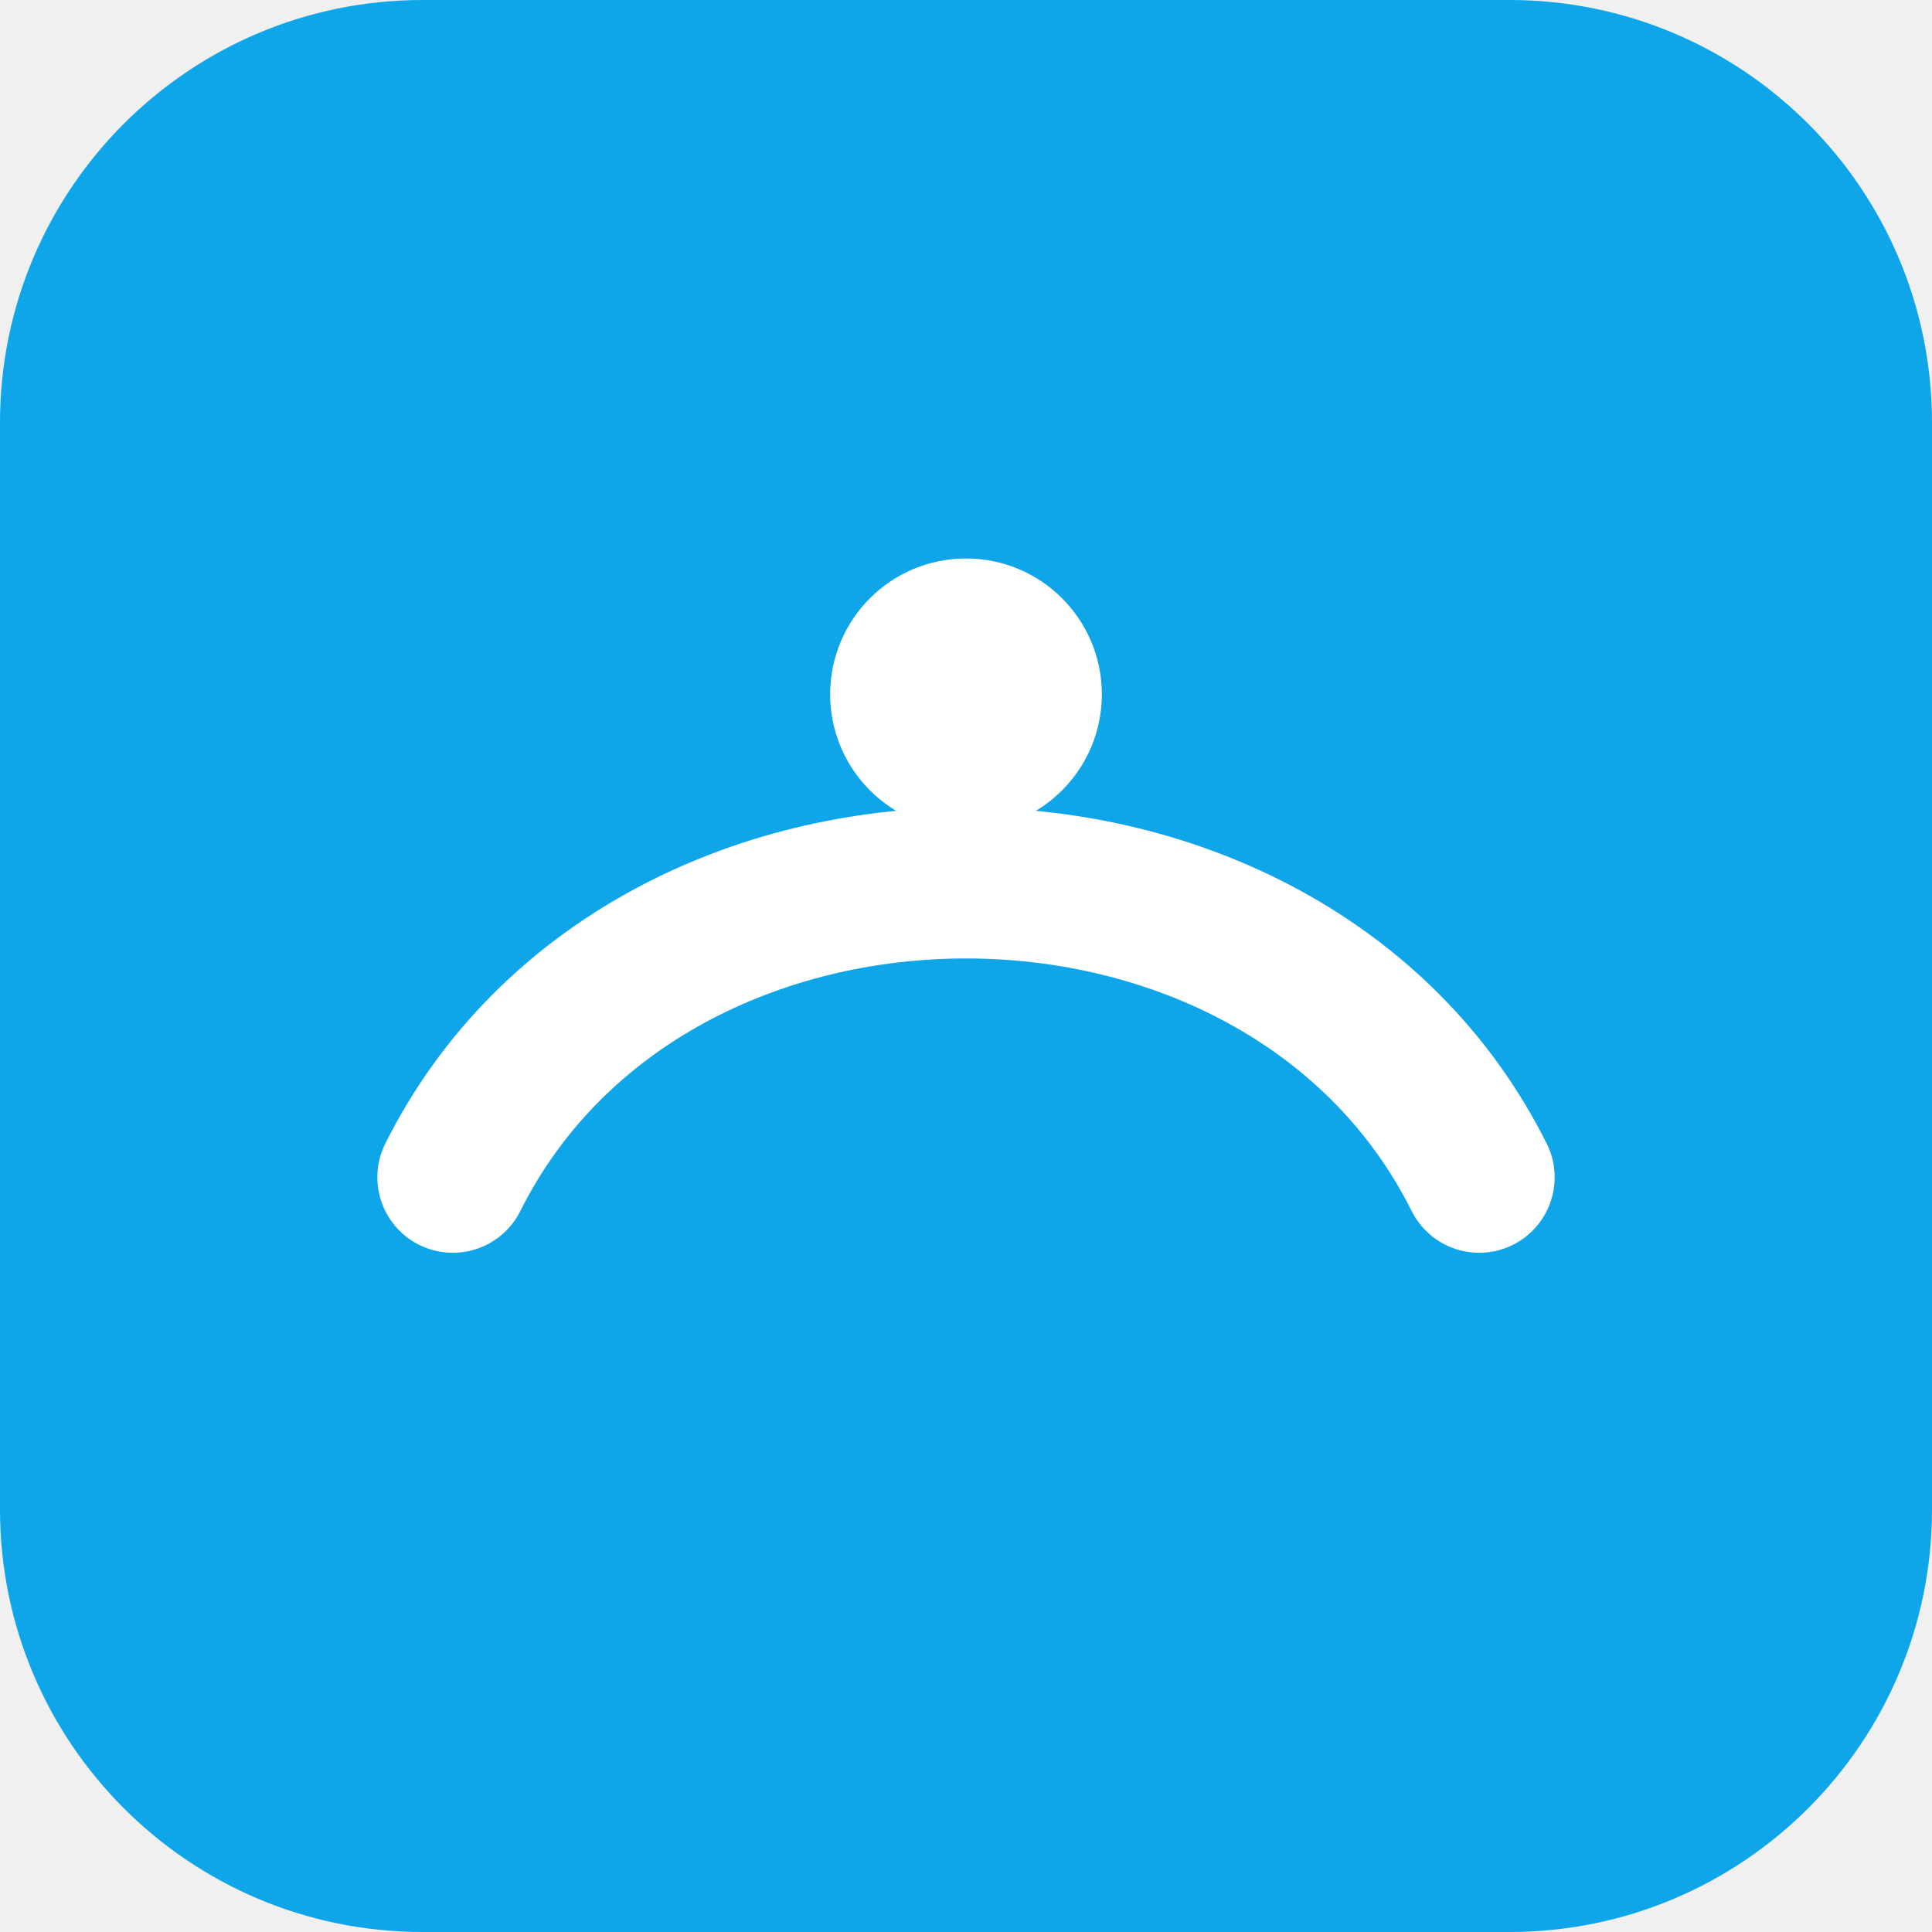
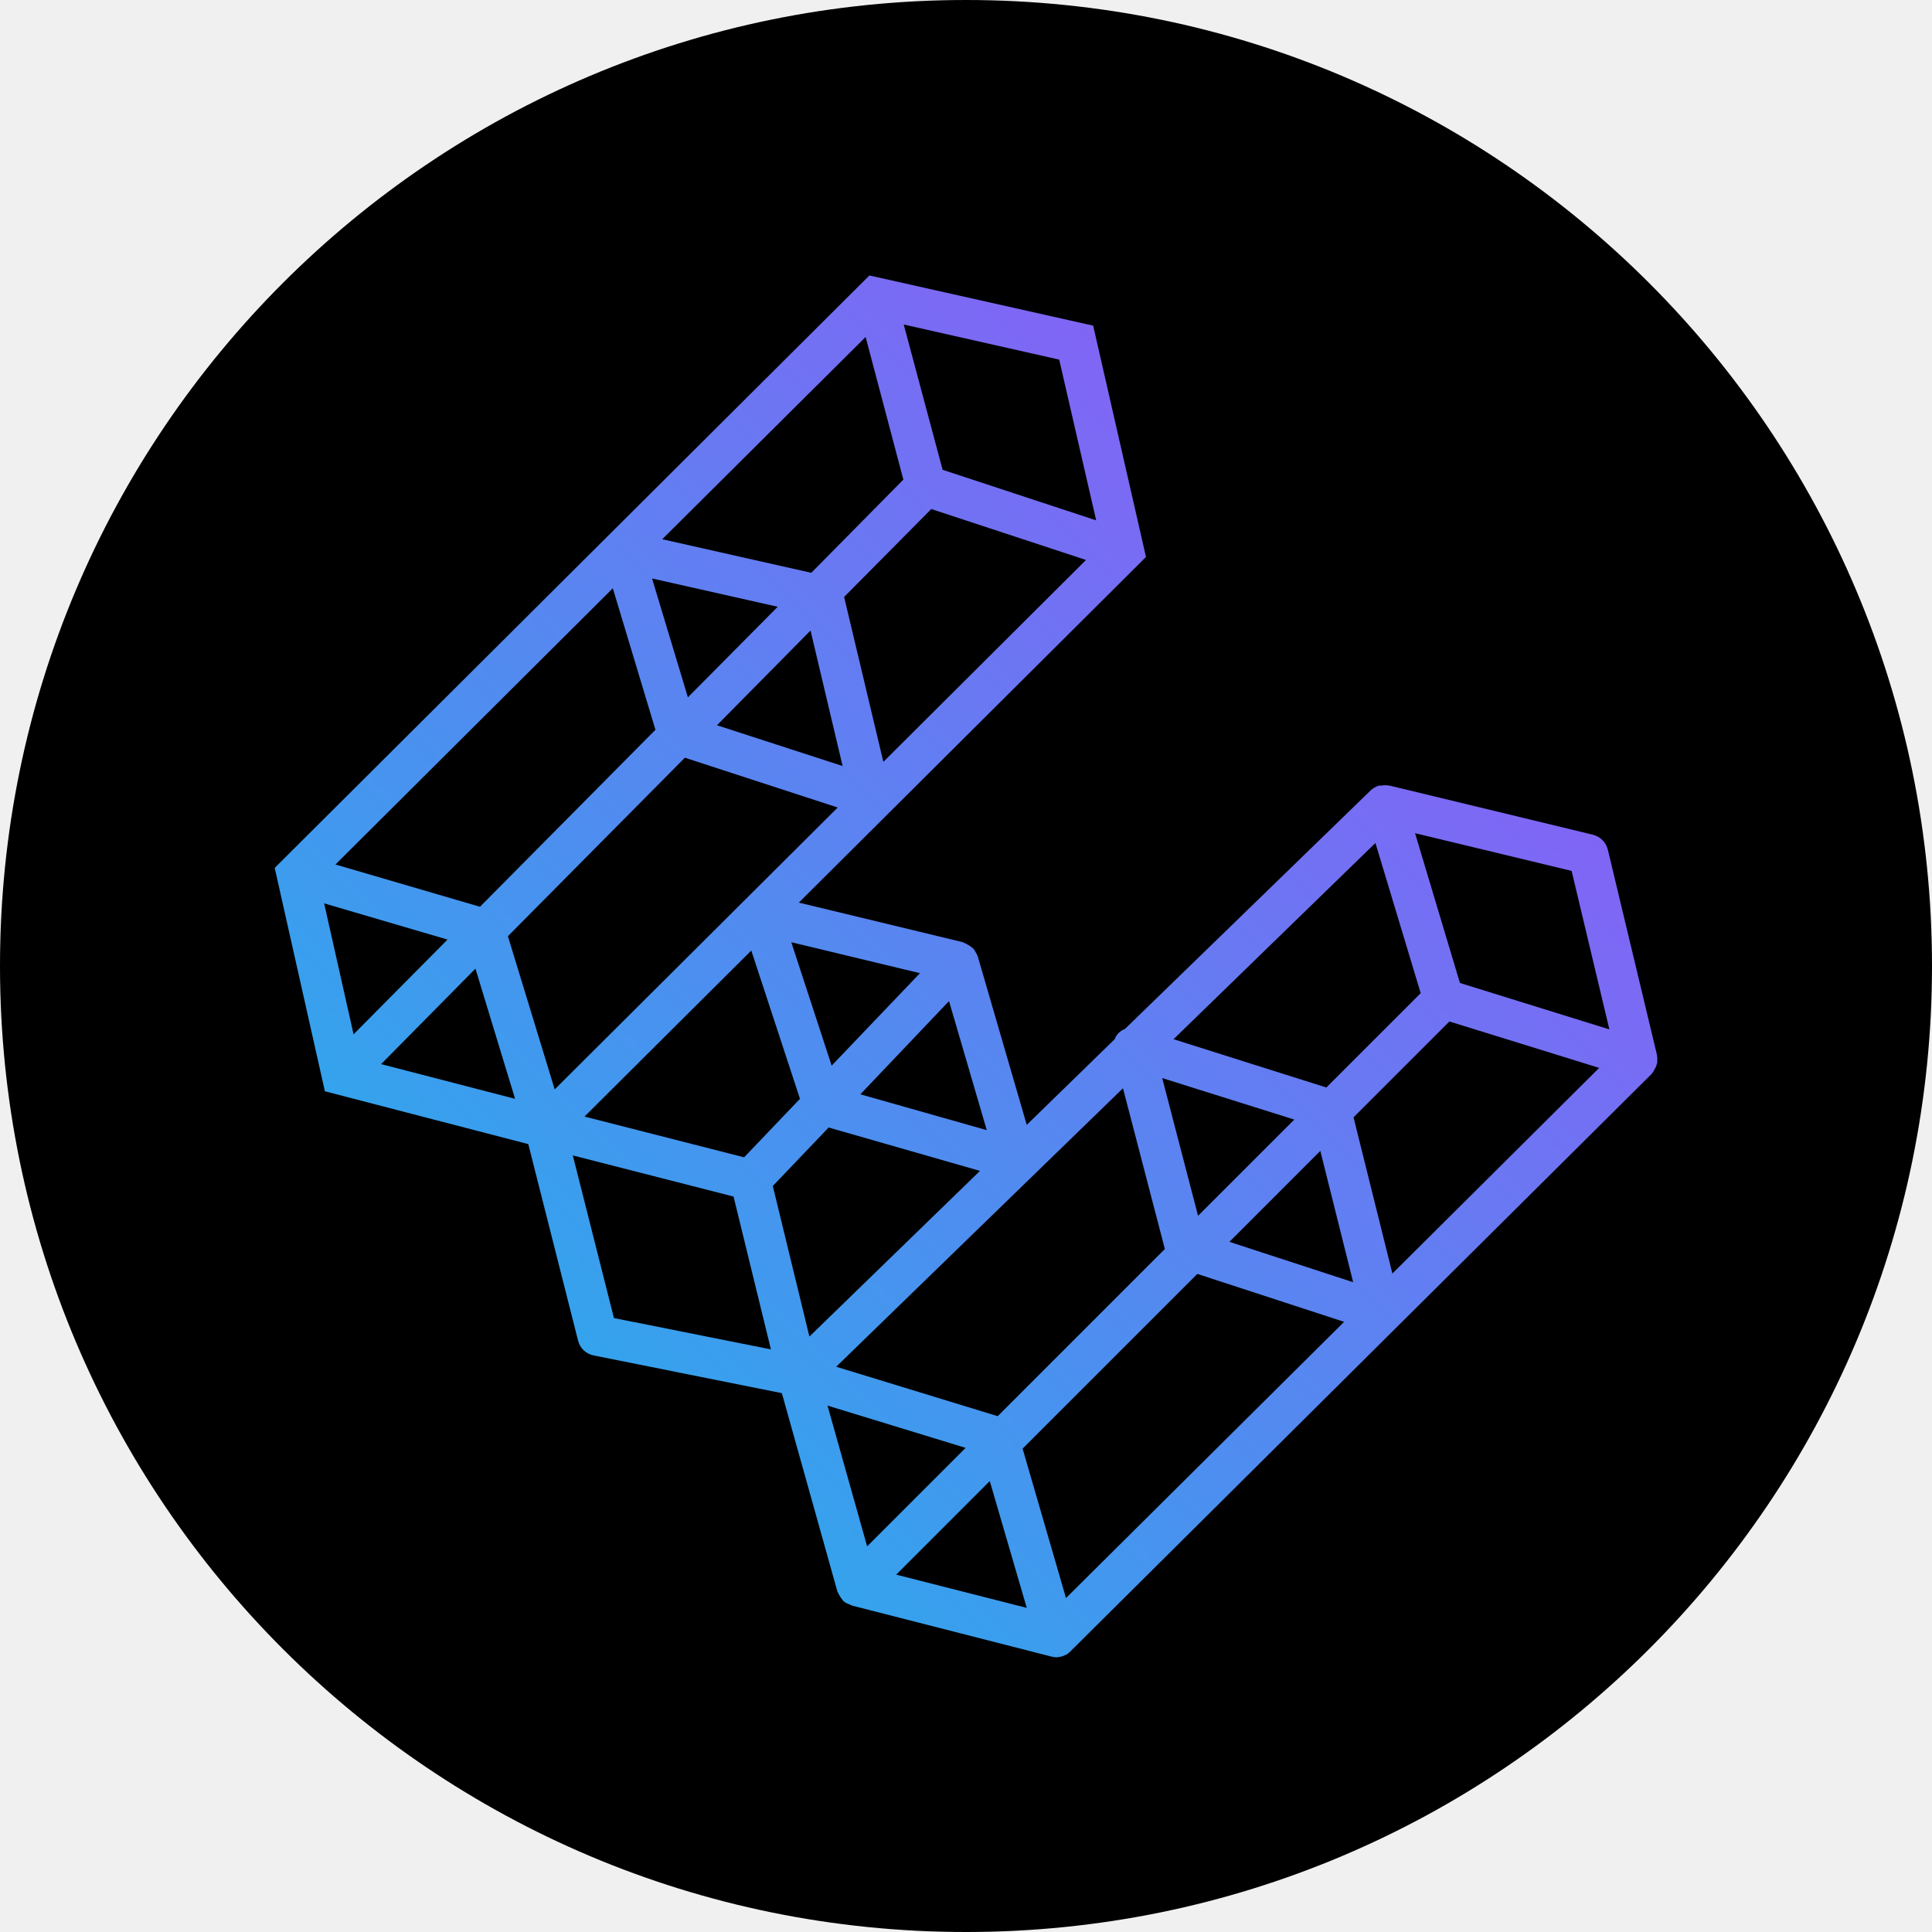
- <svg xmlns="http://www.w3.org/2000/svg" viewBox="0 0 64 64" role="img" aria-label="Ether.fi">
-   <rect width="64" height="64" rx="14" fill="#0ea5e9" />
-   <path d="M15 39c6.5-13 27.5-13 34 0" fill="none" stroke="#ffffff" stroke-width="5" stroke-linecap="round" />
-   <circle cx="32" cy="23" r="4.5" fill="#ffffff" />
+ <svg xmlns="http://www.w3.org/2000/svg" version="1.1" id="CIRCLE_OUTLINE_BLACK" x="0px" y="0px" viewBox="0 0 512 512" style="enable-background:new 0 0 512 512;" xml:space="preserve">
+   <style type="text/css">
+ 	.st0{fill:url(#SVGID_1_);}
+ </style>
+   <circle cx="256" cy="256" r="256" />
+   <linearGradient id="SVGID_1_" gradientUnits="userSpaceOnUse" x1="154.67" y1="151.981" x2="357.89" y2="355.202" gradientTransform="matrix(1 0 0 -1 0 509.7513)">
+     <stop offset="0" style="stop-color:#34A3ED" />
+     <stop offset="0.999" style="stop-color:#8165F5" />
+   </linearGradient>
+   <path class="st0" d="M439,282.3C439,282.2,439,282.2,439,282.3c0-0.2,0-0.3,0.1-0.3c0.1-0.3,0.1-0.6,0.1-1c0-0.1,0-0.2,0-0.4  c0-0.3,0-0.6-0.1-0.9c0-0.1,0-0.1,0-0.2l-13-54.3c-0.5-2-2-3.5-4-4l-53.8-13c-0.1,0-0.2,0-0.3,0c-0.3-0.1-0.5-0.1-0.8-0.1  c-0.1,0-0.3,0-0.4,0c-0.3,0-0.6,0.1-1,0.1c-0.1,0-0.2,0-0.3,0c0,0-0.1,0-0.1,0c-0.4,0.1-0.7,0.3-1.1,0.5c-0.1,0-0.1,0.1-0.2,0.1  c-0.3,0.2-0.6,0.4-0.8,0.6c0,0-0.1,0.1-0.1,0.1l-65.1,63.2c-0.6,0.2-1.2,0.6-1.6,1c-0.5,0.5-0.9,1.1-1.1,1.7l-23.3,22.7l-13-44.7  c0-0.1-0.1-0.3-0.2-0.4c-0.1-0.2-0.1-0.3-0.2-0.4c-0.3-0.6-0.6-1.1-1.1-1.5c0,0,0,0,0,0c0,0,0,0,0,0c-0.5-0.4-1-0.7-1.6-1  c-0.1-0.1-0.3-0.1-0.4-0.2c-0.1,0-0.3-0.1-0.4-0.2l-43.5-10.5l92-91.6l-14-61.3L230.4,73L72.8,230l13.3,59.2l53.9,14l13.2,52.1  c0.5,2,2.1,3.5,4.1,3.9l49.9,10l14.7,52.5c0,0.1,0.1,0.2,0.2,0.4c0.1,0.1,0.1,0.3,0.2,0.4c0.3,0.5,0.6,1.1,1,1.5c0,0,0,0.1,0,0.1  c0,0,0,0,0,0c0.4,0.4,1,0.8,1.6,1c0.2,0.1,0.3,0.1,0.5,0.2c0.1,0.1,0.3,0.1,0.4,0.2l52.8,13.5c0.4,0.1,0.9,0.2,1.3,0.2c0,0,0,0,0,0  c0,0,0,0,0,0s0,0,0,0c0.5,0,0.9-0.1,1.3-0.2c0.1,0,0.1,0,0.2,0c0.1,0,0.2-0.1,0.2-0.1c0.2-0.1,0.4-0.1,0.5-0.2  c0.2-0.1,0.3-0.2,0.5-0.2c0.1-0.1,0.3-0.2,0.4-0.3c0.1-0.1,0.3-0.2,0.4-0.3c0.1-0.1,0.1-0.1,0.2-0.2l153.9-152.9  c0,0,0.1-0.1,0.1-0.1c0.2-0.2,0.4-0.5,0.6-0.8c0-0.1,0.1-0.1,0.1-0.2C438.7,283,438.9,282.6,439,282.3L439,282.3z M369,337.5  l-10.3-41.4l25.4-25.4l39.7,12.3L369,337.5L369,337.5z M282.5,423.5L271,383.9l46.3-46.3l38.9,12.7L282.5,423.5L282.5,423.5z   M219.3,372.5l36.6,11.2l-26.1,26.1L219.3,372.5L219.3,372.5z M297.6,288.4l11.1,42.6l-44.3,44.3l-42.8-13.1L297.6,288.4z   M364.5,223.4l12,39.8l-25,25L311,275.4L364.5,223.4z M358.6,339.8l-32.8-10.7l24.1-24.1L358.6,339.8z M317.5,322.2l-9.5-36.5l35,11  L317.5,322.2z M262.3,392.5l9.8,33.6l-34.6-8.8L262.3,392.5L262.3,392.5z M426.5,272.8l-39.6-12.3l-11.9-39.7l41.5,10L426.5,272.8  L426.5,272.8z M214.5,354.2l-9.7-39.9l14.8-15.5l40.1,11.5L214.5,354.2z M220.4,282.4l-10.7-32.7l34.1,8.2L220.4,282.4L220.4,282.4z   M228,290l23.5-24.7l10,34.2L228,290z M212,291.2l-14.8,15.5l-42.3-10.8l44.2-44L212,291.2L212,291.2z M162.4,155.9l11.3,37.5  l-46.5,46.9l-38.3-11.2L162.4,155.9L162.4,155.9z M239.4,127.1L215,151.8l-39.5-8.9l53.9-53.6L239.4,127.1z M234.1,201.9l-10.4-43.7  l23.1-23.3l41,13.5L234.1,201.9L234.1,201.9z M182.3,184.8l-9.5-31.5l33.3,7.5L182.3,184.8z M214.8,167.1l8.5,35.9L190,192.2  L214.8,167.1L214.8,167.1z M126,256.7l10.5,34.5L101,282L126,256.7L126,256.7z M134.6,248.1l46.9-47.3l40.5,13.2L147,288.7  L134.6,248.1L134.6,248.1z M290.5,137.9l-40.7-13.4l-10.3-38.5l41.2,9.3L290.5,137.9L290.5,137.9z M85.9,239.4l32.7,9.6l-24.9,25.1  L85.9,239.4z M162.7,349.3l-10.9-43.1l42.6,10.9l9.9,40.5L162.7,349.3L162.7,349.3z" />
</svg>
